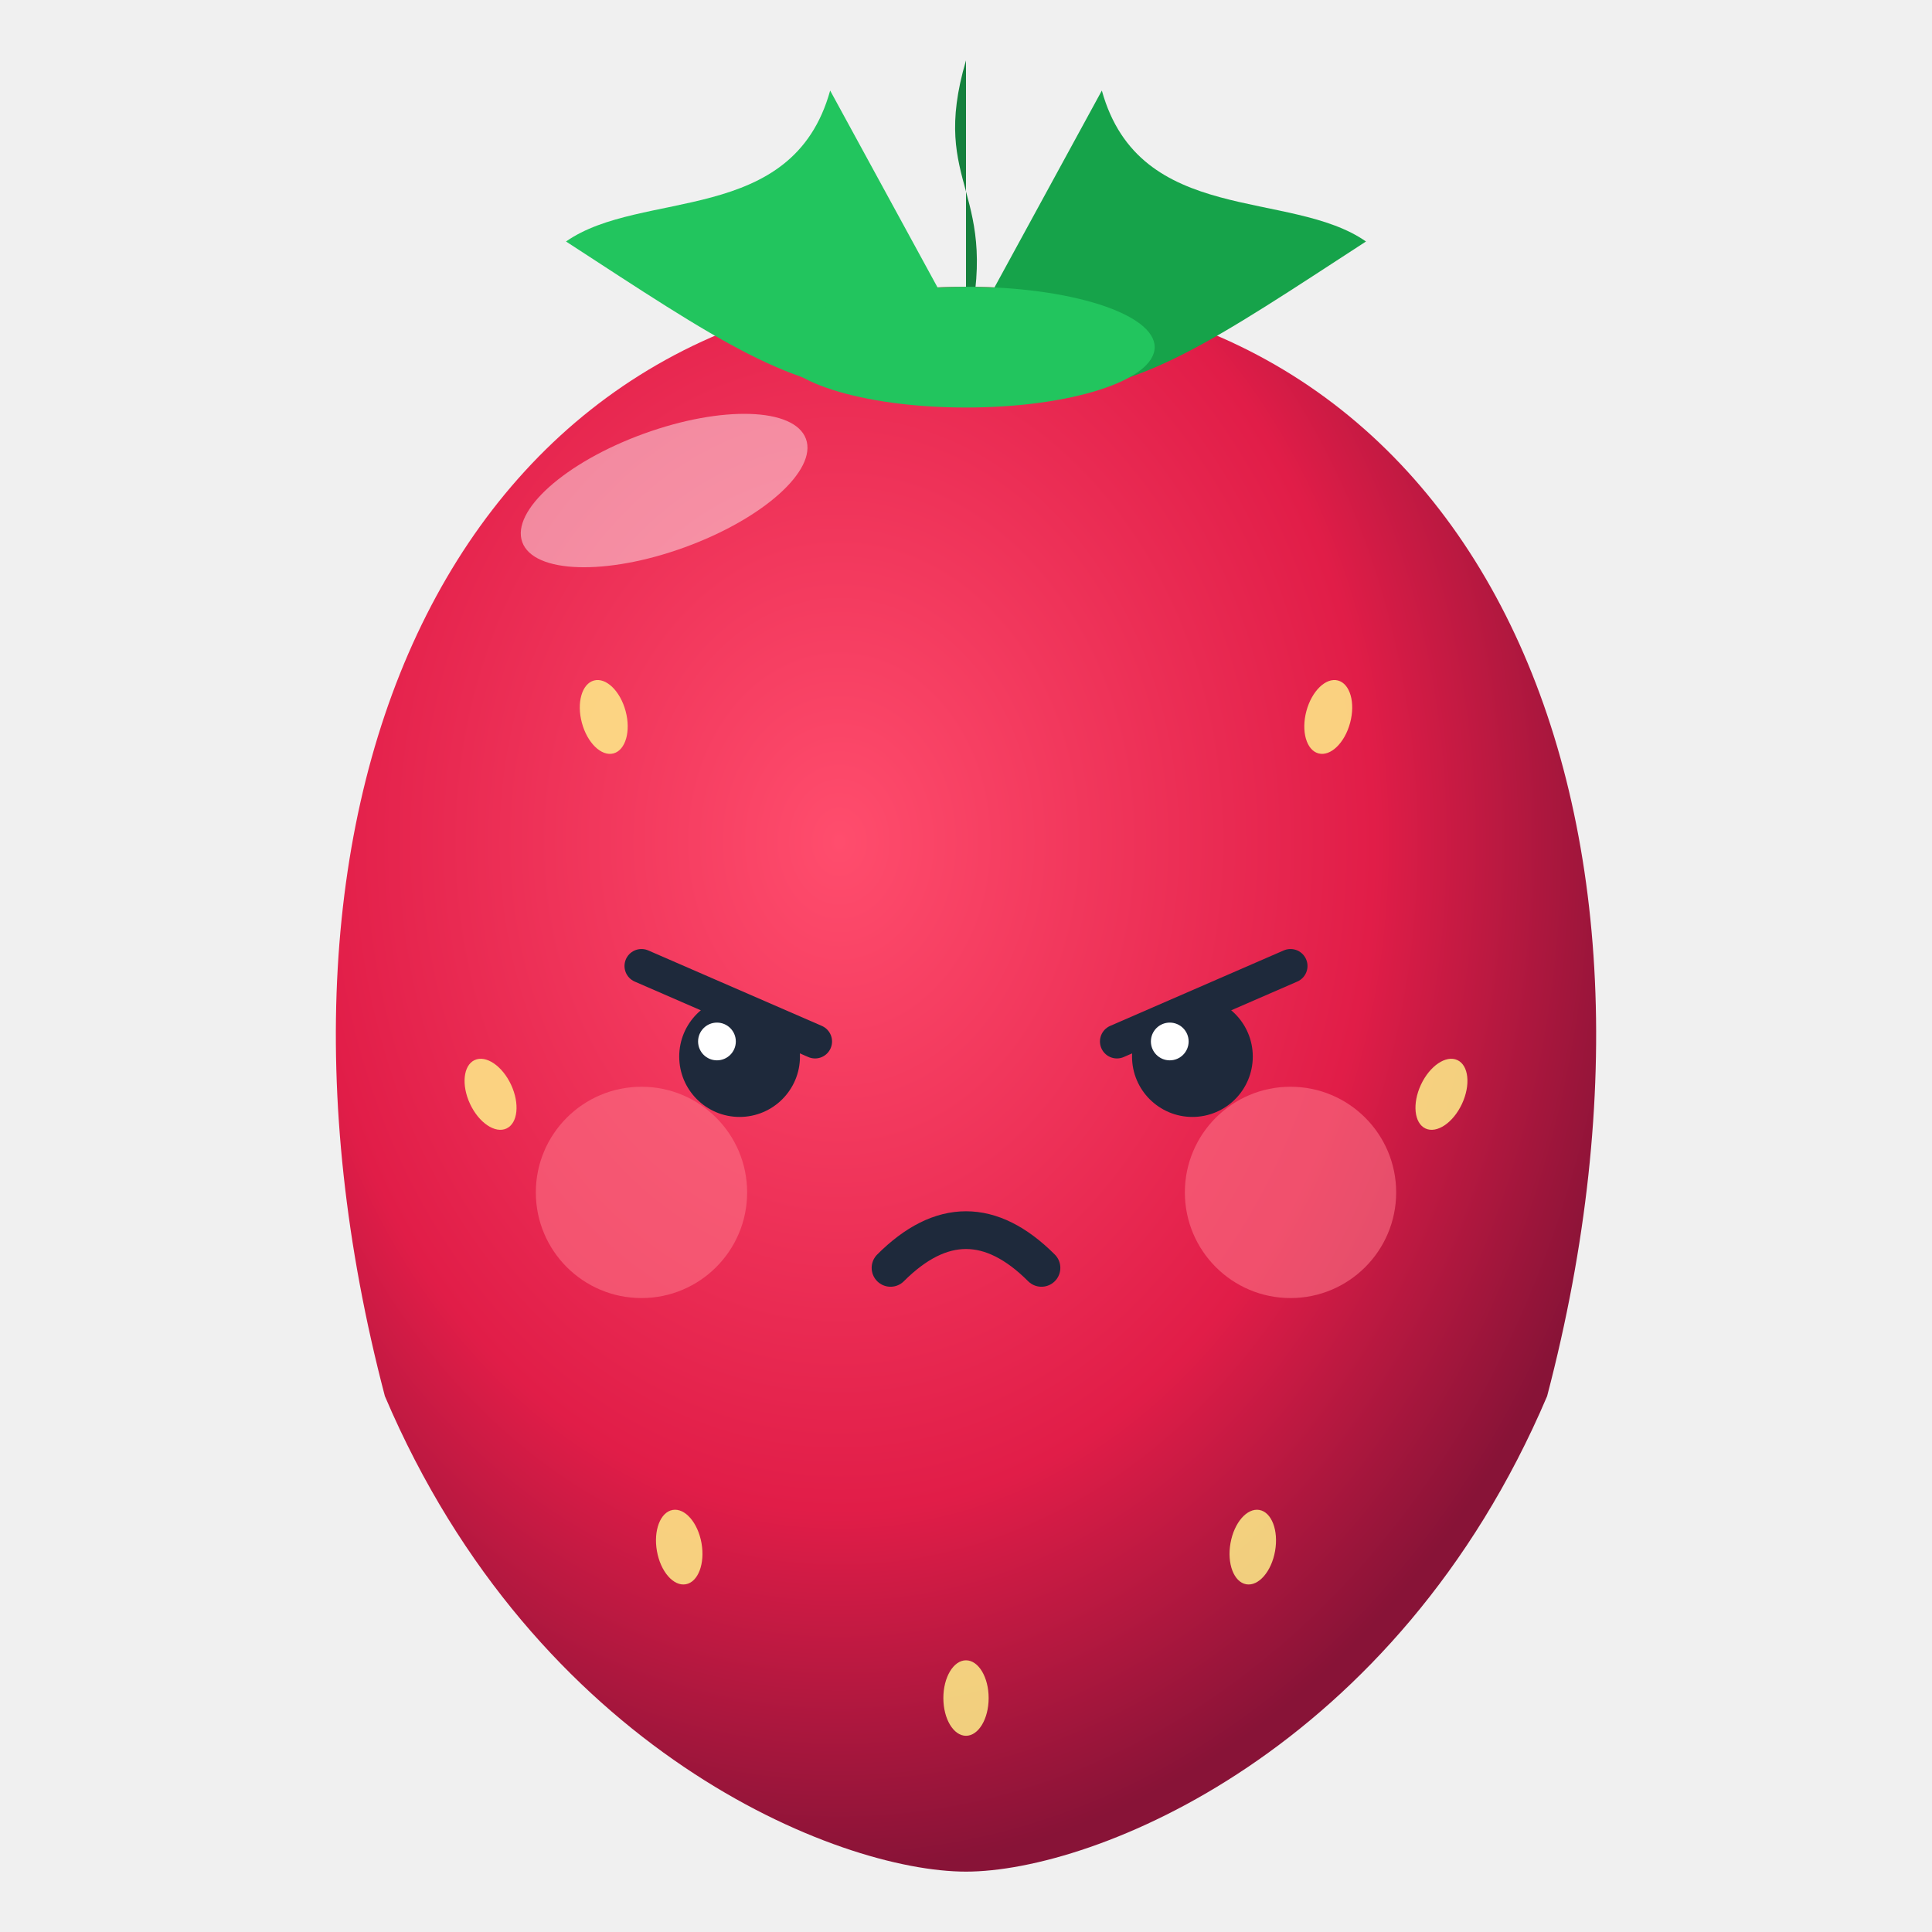
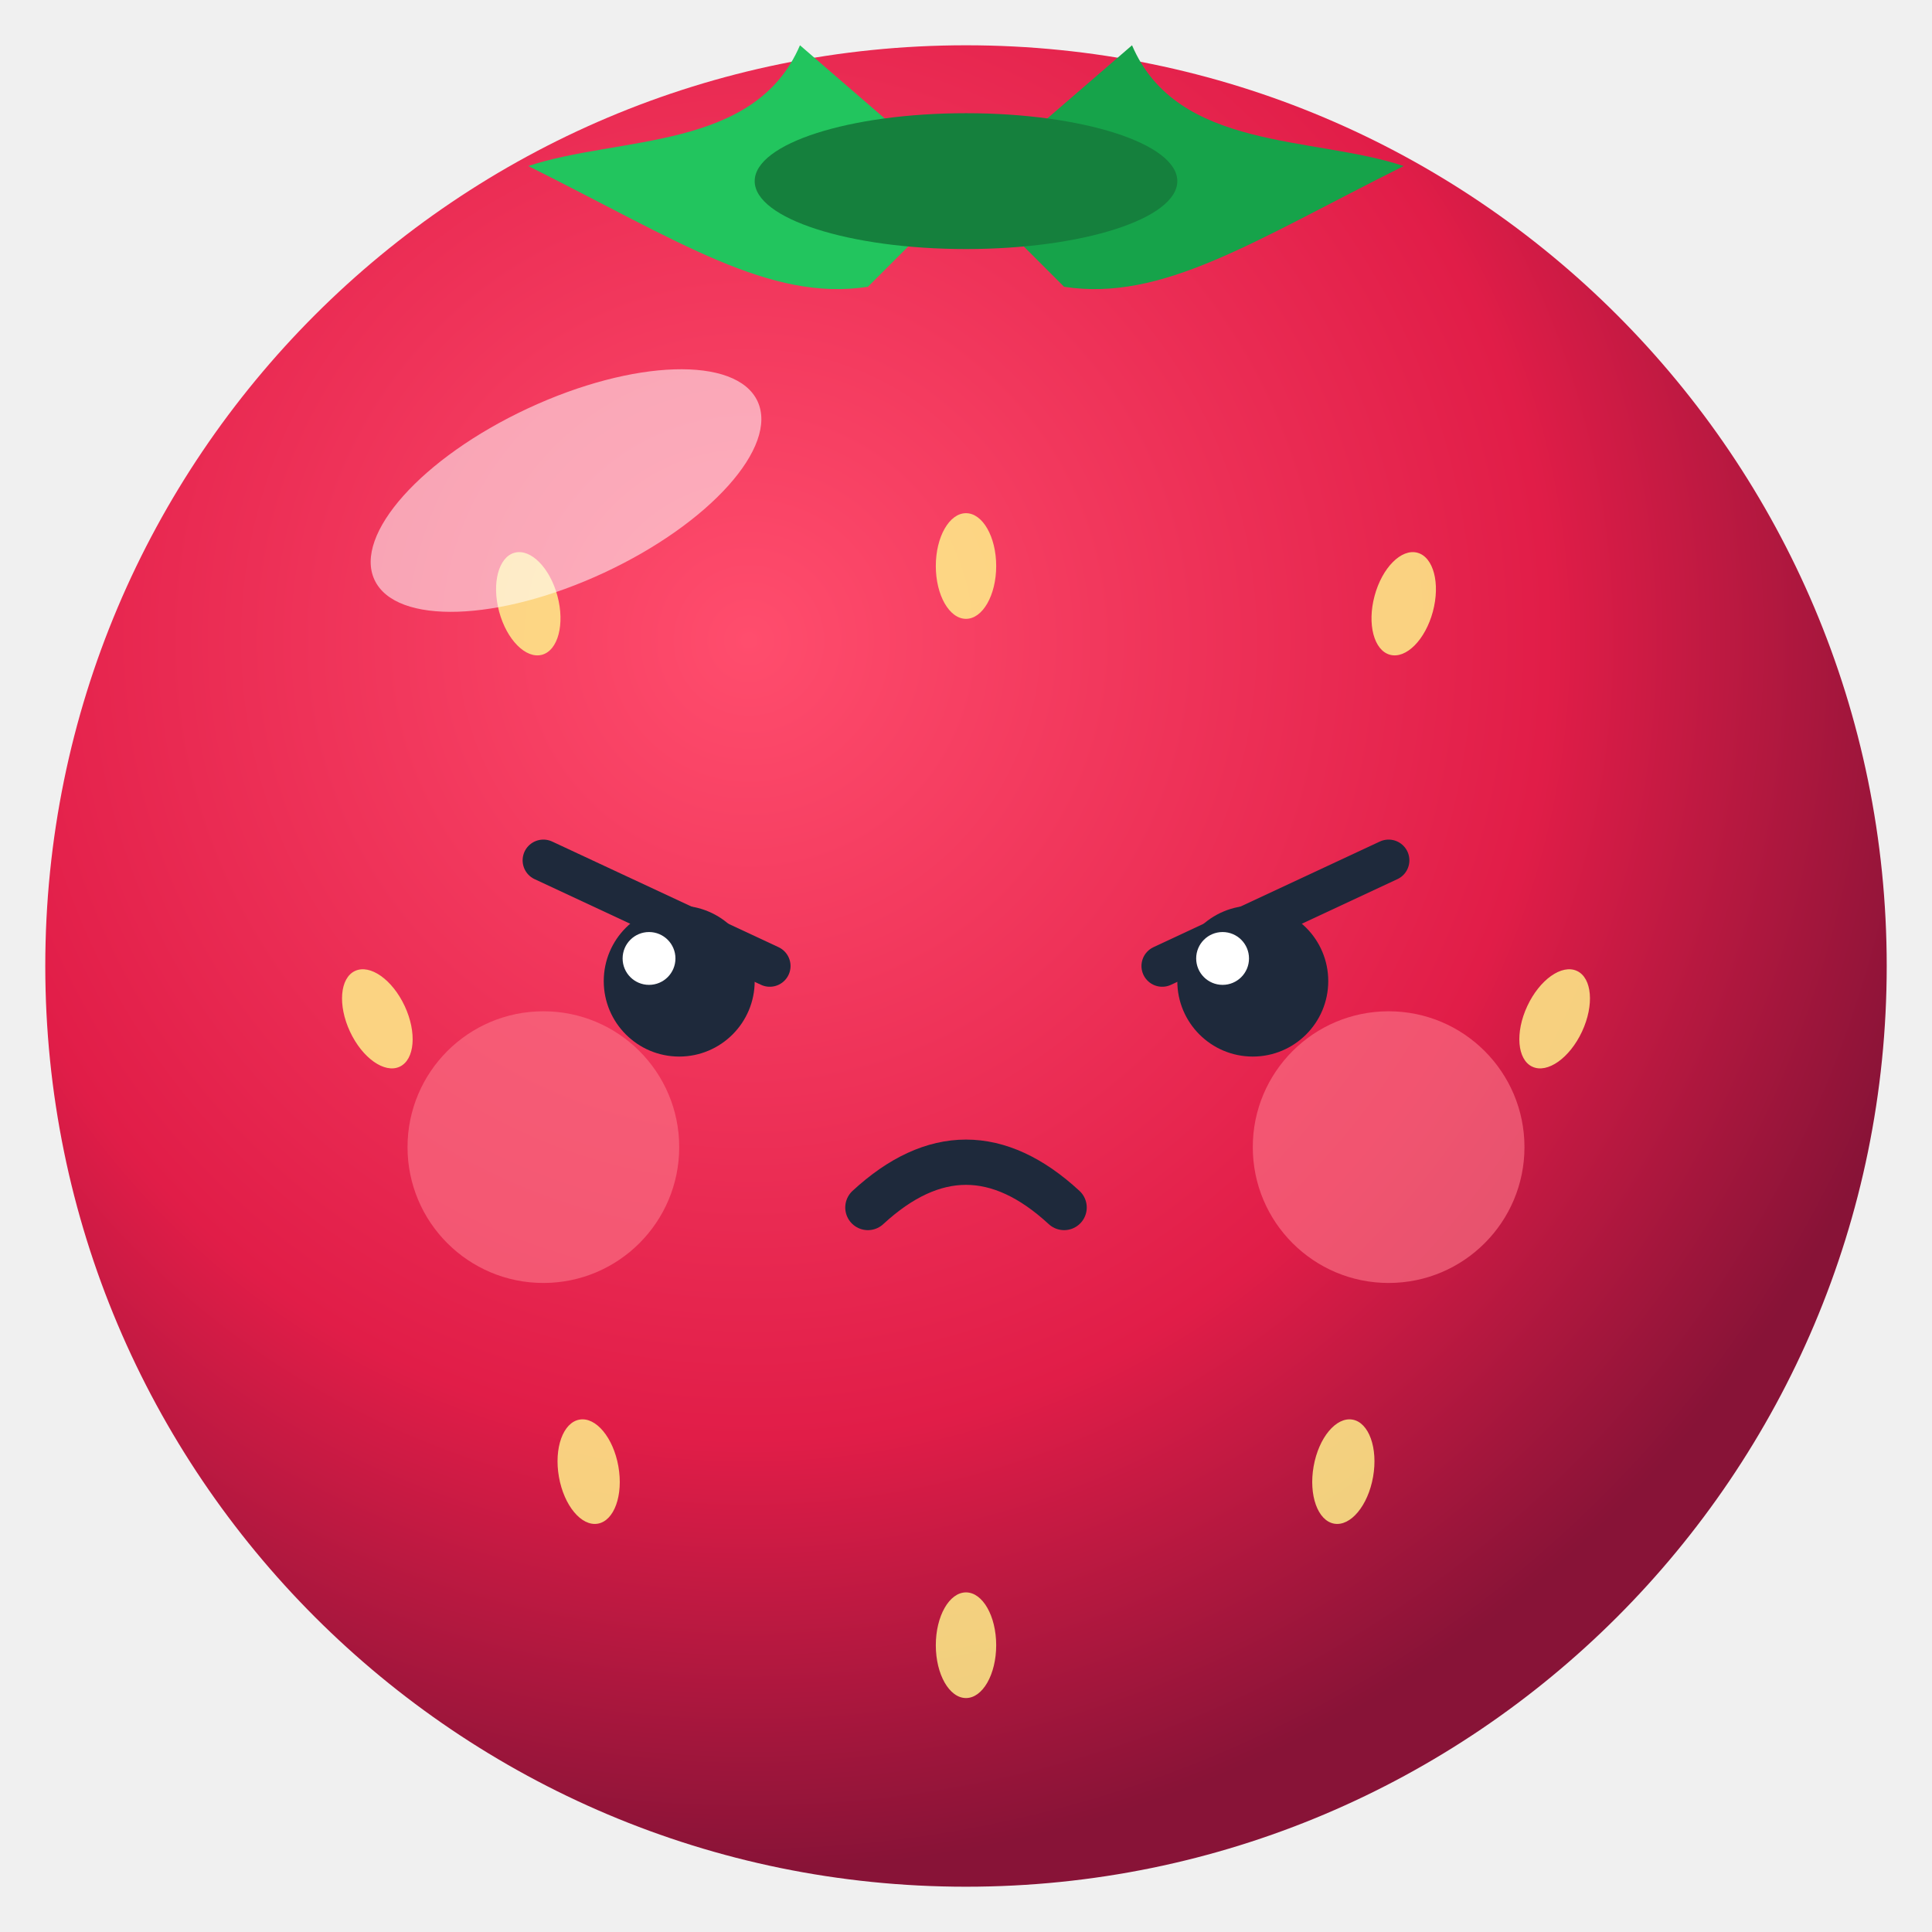
<svg xmlns="http://www.w3.org/2000/svg" viewBox="0 0 256 256" width="256" height="256">
  <defs>
-     <radialGradient id="strawGrad" cx="40%" cy="35%" r="65%">
+     <radialGradient id="strawGrad" cx="38%" cy="32%" r="68%">
      <stop offset="0%" stop-color="#ff4d6d" />
      <stop offset="65%" stop-color="#e11d48" />
      <stop offset="100%" stop-color="#881337" />
    </radialGradient>
  </defs>
-   <path d="M128,38 C195,38 226,105 205,185 C185,232 145,248 128,248 C111,248 71,232 51,185 C30,105 61,38 128,38 Z" fill="url(#strawGrad)" />
+   <circle cx="128" cy="128" r="122" fill="url(#strawGrad)" />
  <g fill="#fef08a" opacity="0.85">
-     <ellipse cx="80" cy="95" rx="3" ry="5" transform="rotate(-15 80 95)" />
-     <ellipse cx="176" cy="95" rx="3" ry="5" transform="rotate(15 176 95)" />
-     <ellipse cx="65" cy="145" rx="3" ry="5" transform="rotate(-25 65 145)" />
-     <ellipse cx="191" cy="145" rx="3" ry="5" transform="rotate(25 191 145)" />
-     <ellipse cx="90" cy="205" rx="3" ry="5" transform="rotate(-10 90 205)" />
-     <ellipse cx="166" cy="205" rx="3" ry="5" transform="rotate(10 166 205)" />
-     <ellipse cx="128" cy="225" rx="3" ry="5" />
+     <ellipse cx="70" cy="80" rx="4" ry="7" transform="rotate(-15 70 80)" />
+     <ellipse cx="186" cy="80" rx="4" ry="7" transform="rotate(15 186 80)" />
+     <ellipse cx="50" cy="135" rx="4" ry="7" transform="rotate(-25 50 135)" />
+     <ellipse cx="206" cy="135" rx="4" ry="7" transform="rotate(25 206 135)" />
+     <ellipse cx="78" cy="195" rx="4" ry="7" transform="rotate(-10 78 195)" />
+     <ellipse cx="178" cy="195" rx="4" ry="7" transform="rotate(10 178 195)" />
+     <ellipse cx="128" cy="218" rx="4" ry="7" />
+     <ellipse cx="128" cy="75" rx="4" ry="7" />
  </g>
-   <ellipse cx="88" cy="65" rx="20" ry="8" fill="#ffffff" opacity="0.45" transform="rotate(-20 88 65)" />
-   <path d="M128,45 L110,12 C105,30 85,25 75,32 C95,45 105,52 118,52 L128,45 Z" fill="#22c55e" />
-   <path d="M128,45 L146,12 C151,30 171,25 181,32 C161,45 151,52 138,52 L128,45 Z" fill="#16a34a" />
-   <path d="M128,45 L128,8 C123,25 133,25 128,45 Z" fill="#15803d" />
-   <ellipse cx="128" cy="46" rx="25" ry="8" fill="#22c55e" />
-   <circle cx="85" cy="158" r="14" fill="#fb7185" opacity="0.6" />
-   <circle cx="171" cy="158" r="14" fill="#fb7185" opacity="0.6" />
-   <path d="M85,128 L108,138" stroke="#1e293b" stroke-width="4.5" stroke-linecap="round" />
-   <circle cx="98" cy="140" r="8" fill="#1e293b" />
-   <circle cx="95" cy="138" r="2.5" fill="#ffffff" />
-   <path d="M171,128 L148,138" stroke="#1e293b" stroke-width="4.5" stroke-linecap="round" />
-   <circle cx="158" cy="140" r="8" fill="#1e293b" />
-   <circle cx="155" cy="138" r="2.5" fill="#ffffff" />
-   <path d="M118,168 Q128,158 138,168" fill="none" stroke="#1e293b" stroke-width="5" stroke-linecap="round" />
+   <ellipse cx="75" cy="65" rx="28" ry="12" fill="#ffffff" opacity="0.55" transform="rotate(-25 75 65)" />
+   <path d="M128,25 L106,6 C100,20 82,18 70,22 C90,32 102,40 115,38 L128,25 Z" fill="#22c55e" />
+   <path d="M128,25 L150,6 C156,20 174,18 186,22 C166,32 154,40 141,38 L128,25 Z" fill="#16a34a" />
+   <ellipse cx="128" cy="24" rx="28" ry="9" fill="#15803d" />
+   <circle cx="72" cy="152" r="18" fill="#fb7185" opacity="0.65" />
+   <circle cx="184" cy="152" r="18" fill="#fb7185" opacity="0.65" />
+   <path d="M72,114 L102,128" stroke="#1e293b" stroke-width="5.5" stroke-linecap="round" />
+   <circle cx="90" cy="130" r="10" fill="#1e293b" />
+   <circle cx="86" cy="127" r="3.5" fill="#ffffff" />
+   <path d="M184,114 L154,128" stroke="#1e293b" stroke-width="5.5" stroke-linecap="round" />
+   <circle cx="166" cy="130" r="10" fill="#1e293b" />
+   <circle cx="162" cy="127" r="3.5" fill="#ffffff" />
+   <path d="M115,160 Q128,148 141,160" fill="none" stroke="#1e293b" stroke-width="6" stroke-linecap="round" />
</svg>
